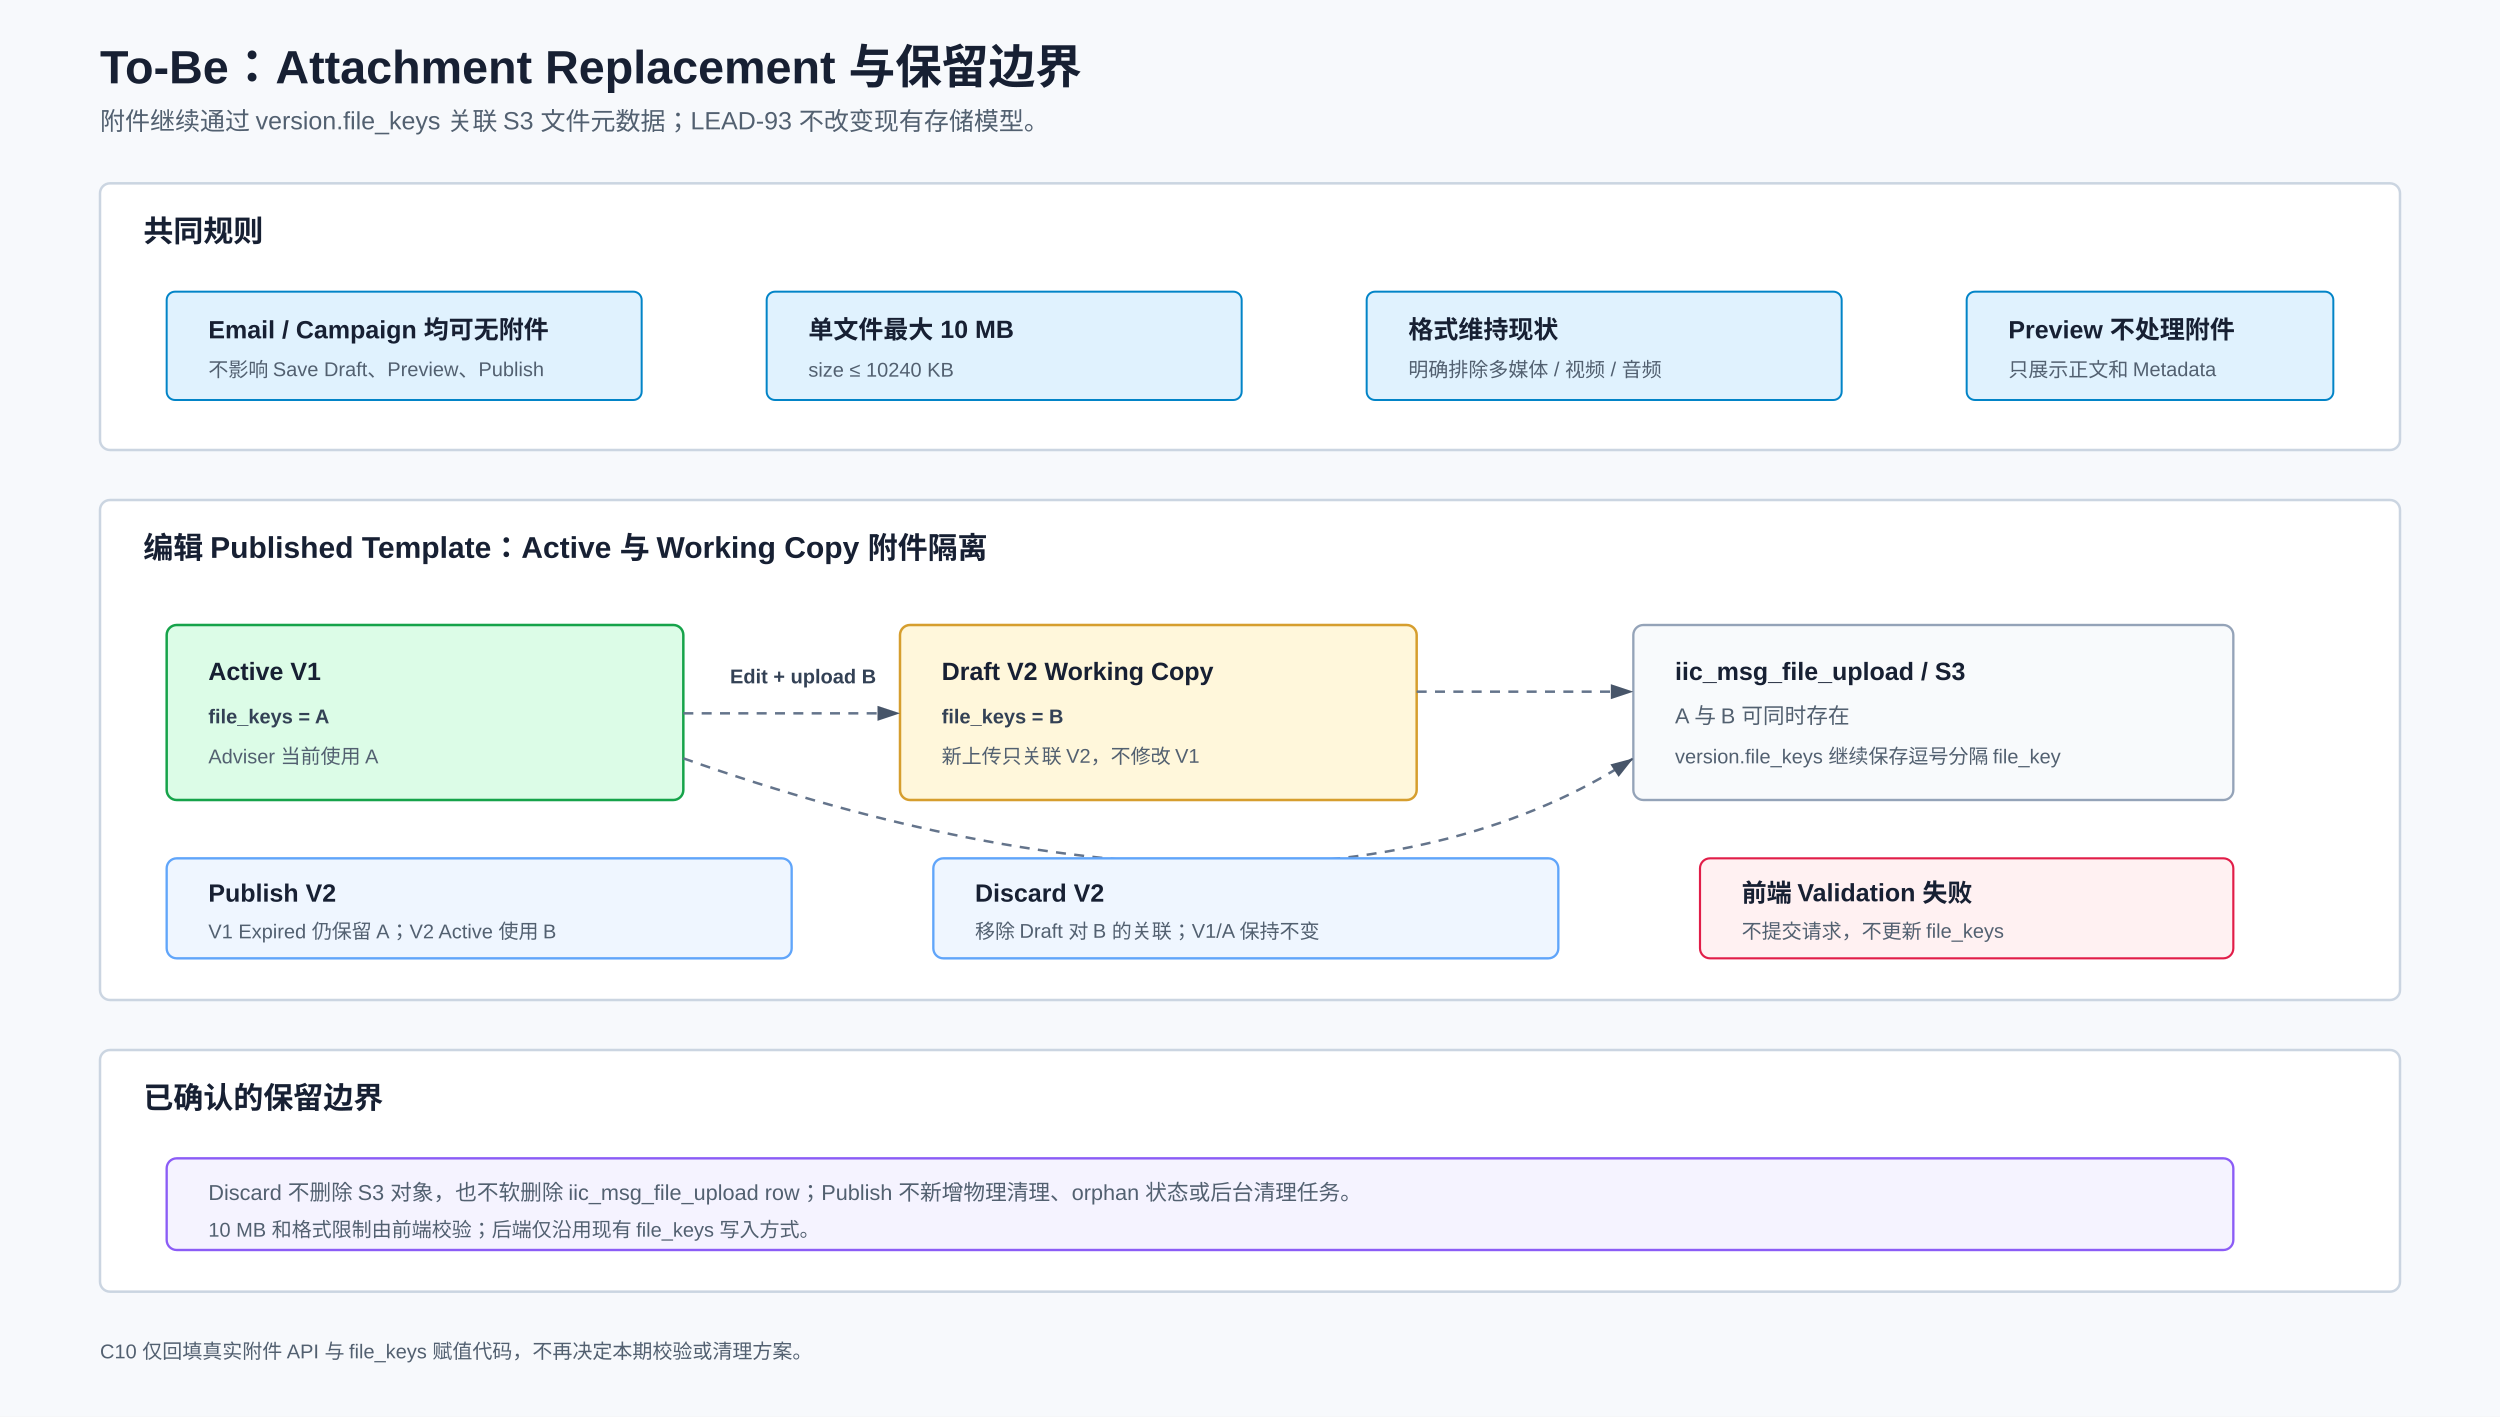
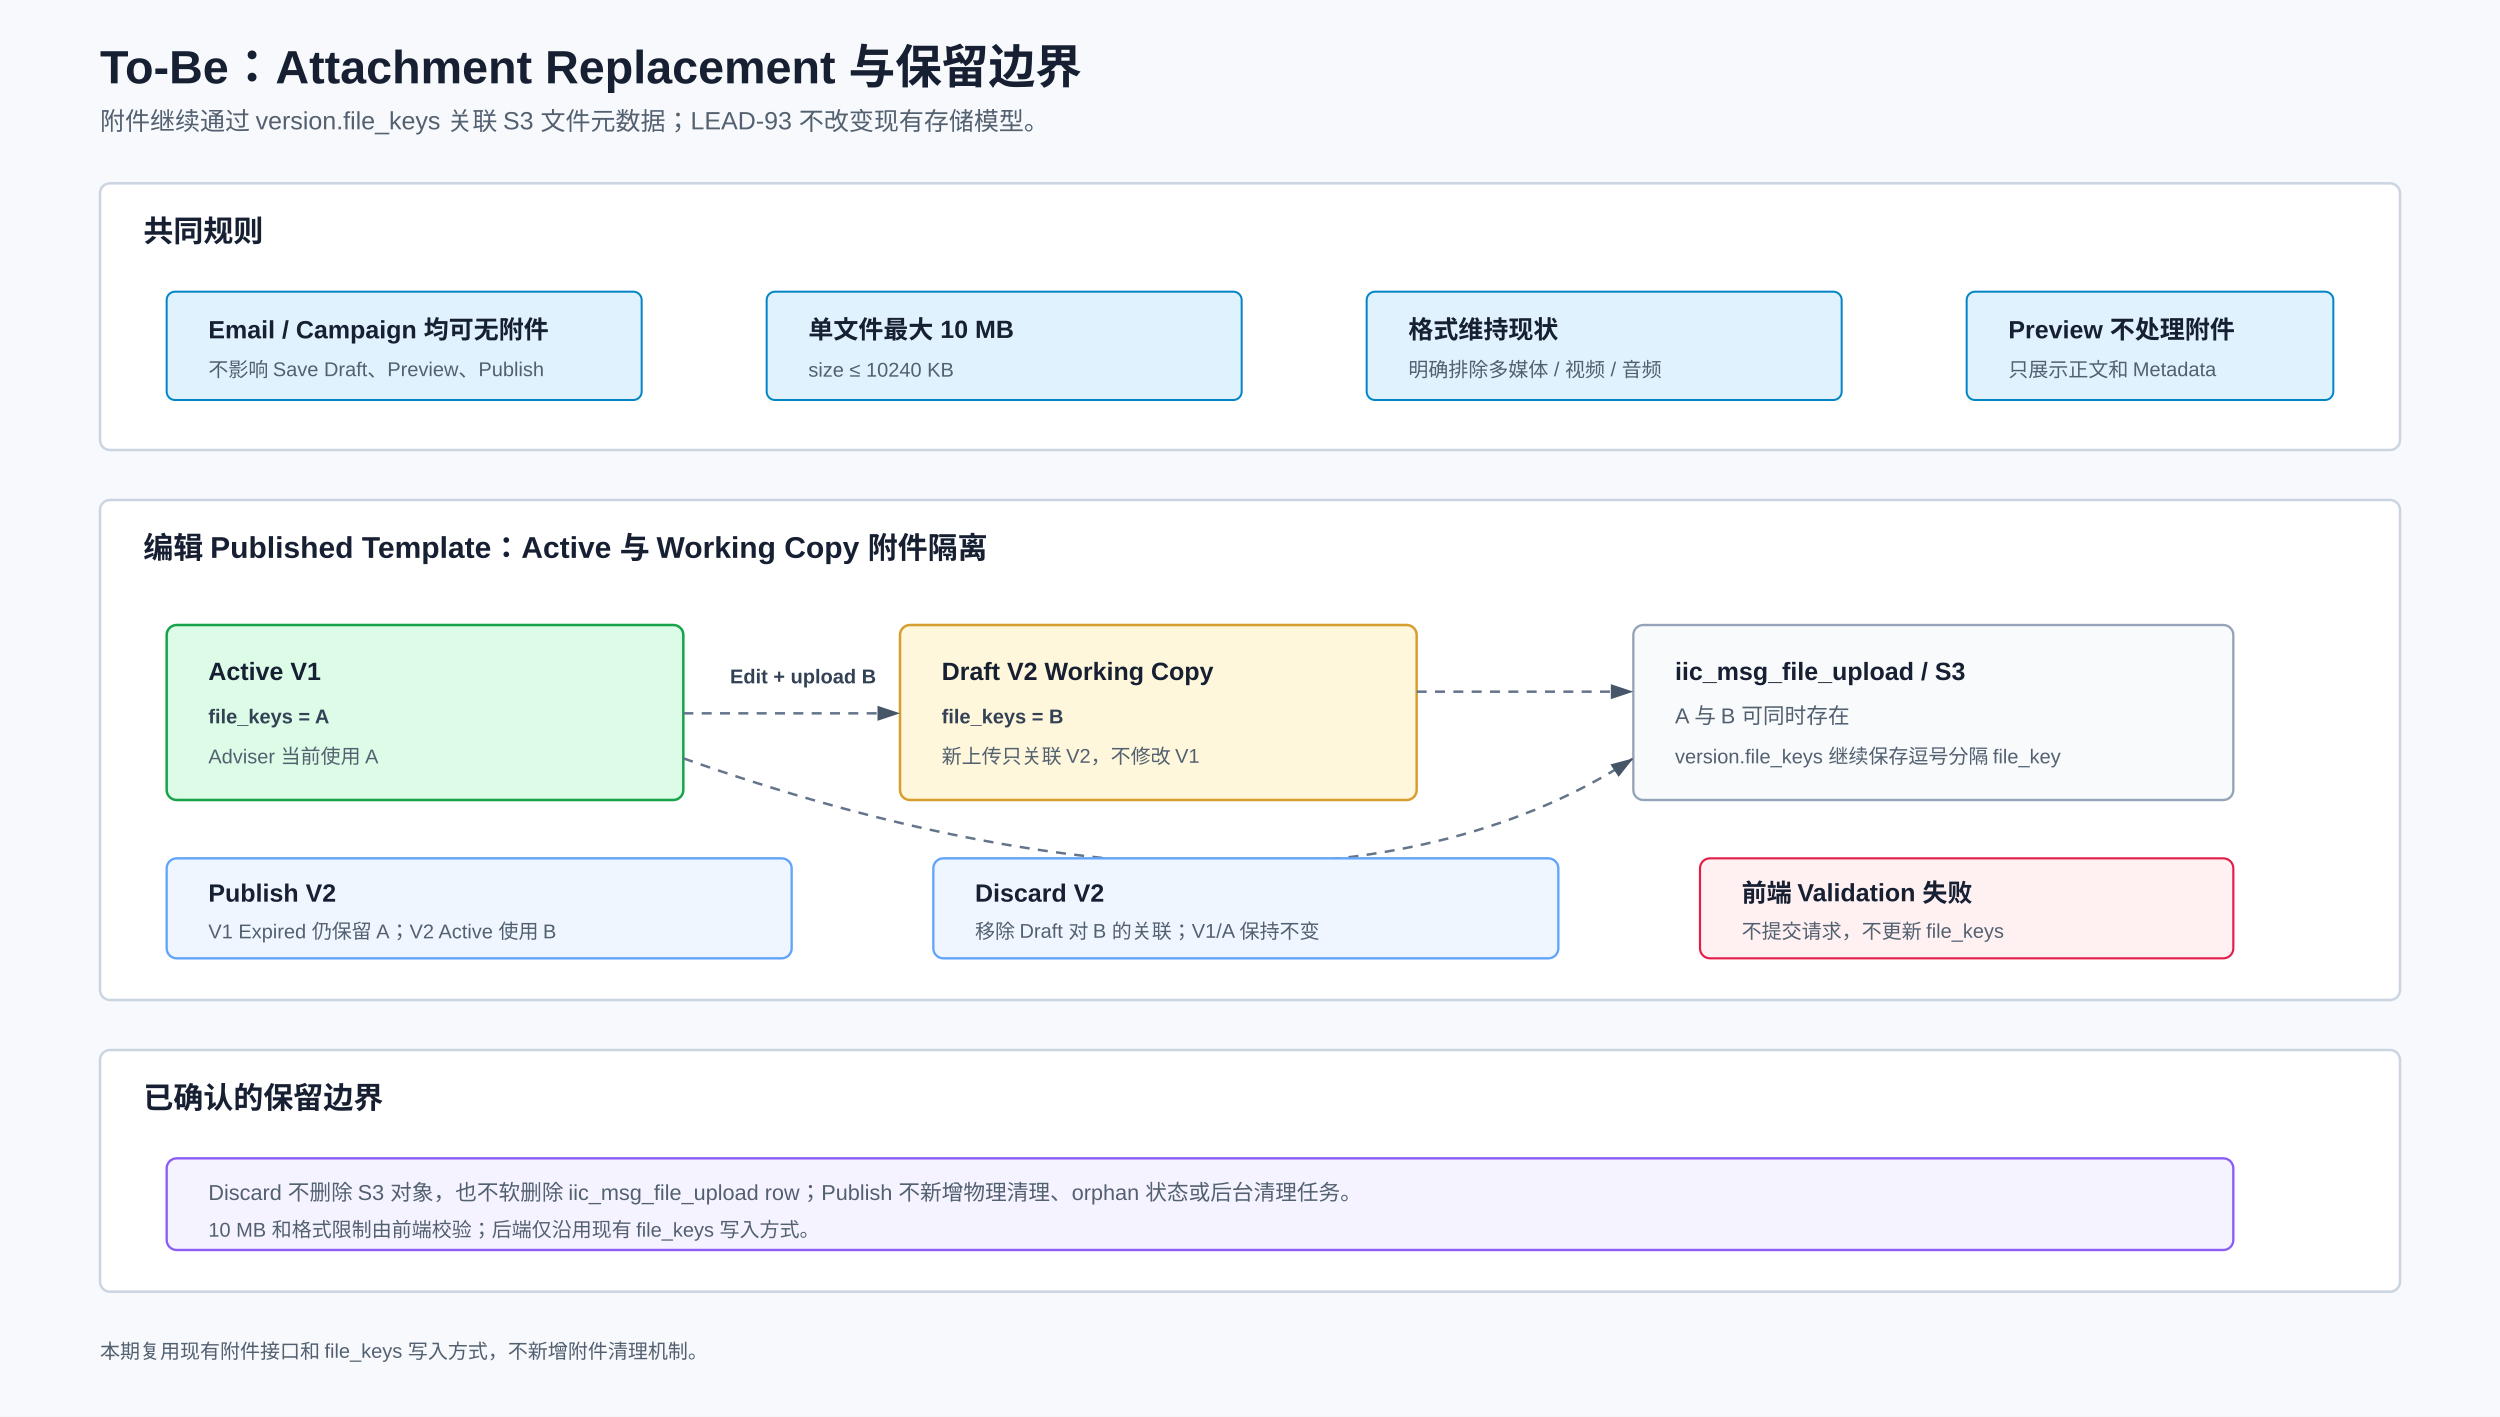
<svg xmlns="http://www.w3.org/2000/svg" width="1500" height="850" viewBox="0 0 1500 850">
  <defs>
    <marker id="a" markerWidth="10" markerHeight="10" refX="9" refY="3" orient="auto">
      <path d="M0 0L0 6L9 3z" fill="#475569" />
    </marker>
    <style>
      .title{font:700 28px Arial,"Microsoft YaHei",sans-serif;fill:#172033}.sub{font:400 15px Arial,"Microsoft YaHei",sans-serif;fill:#526070}.section{font:700 18px Arial,"Microsoft YaHei",sans-serif;fill:#172033}.h{font:700 15px Arial,"Microsoft YaHei",sans-serif;fill:#172033}.body{font:400 13px Arial,"Microsoft YaHei",sans-serif;fill:#526070}.small{font:400 12px Arial,"Microsoft YaHei",sans-serif;fill:#526070}.code{font:700 12px Arial,"Microsoft YaHei",sans-serif;fill:#334155}.event{font:700 12px Arial,"Microsoft YaHei",sans-serif;fill:#334155}
      .panel{fill:#fff;stroke:#cbd5e1;stroke-width:1.5;rx:6}.active{fill:#dcfce7;stroke:#16a34a;stroke-width:1.5;rx:6}.draft{fill:#fff7db;stroke:#d69e2e;stroke-width:1.5;rx:6}.expired{fill:#e8edf3;stroke:#64748b;stroke-width:1.5;rx:6}.file{fill:#f8fafc;stroke:#94a3b8;stroke-width:1.4;rx:6}.success{fill:#eff6ff;stroke:#60a5fa;stroke-width:1.4;rx:6}.fail{fill:#fff1f2;stroke:#e11d48;stroke-width:1.3;rx:6}.pending{fill:#f5f3ff;stroke:#8b5cf6;stroke-width:1.4;rx:6}.rule{fill:#e0f2fe;stroke:#0284c7;stroke-width:1.2;rx:5}.line{stroke:#475569;stroke-width:1.7;fill:none;marker-end:url(#a)}.dash{stroke:#64748b;stroke-width:1.5;stroke-dasharray:6 5;fill:none;marker-end:url(#a)}
    </style>
  </defs>
  <rect width="1500" height="850" fill="#f7f9fc" />
  <text x="60" y="50" class="title">To-Be：Attachment Replacement 与保留边界</text>
  <text x="60" y="78" class="sub">附件继续通过 version.file_keys 关联 S3 文件元数据；LEAD-93 不改变现有存储模型。</text>
  <rect x="60" y="110" width="1380" height="160" class="panel" />
  <text x="86" y="145" class="section">共同规则</text>
  <rect x="100" y="175" width="285" height="65" class="rule" />
  <text x="125" y="203" class="h">Email / Campaign 均可无附件</text>
  <text x="125" y="226" class="small">不影响 Save Draft、Preview、Publish</text>
  <rect x="460" y="175" width="285" height="65" class="rule" />
  <text x="485" y="203" class="h">单文件最大 10 MB</text>
  <text x="485" y="226" class="small">size ≤ 10240 KB</text>
  <rect x="820" y="175" width="285" height="65" class="rule" />
  <text x="845" y="203" class="h">格式维持现状</text>
  <text x="845" y="226" class="small">明确排除多媒体 / 视频 / 音频</text>
  <rect x="1180" y="175" width="220" height="65" class="rule" />
  <text x="1205" y="203" class="h">Preview 不处理附件</text>
  <text x="1205" y="226" class="small">只展示正文和 Metadata</text>
  <rect x="60" y="300" width="1380" height="300" class="panel" />
  <text x="86" y="335" class="section">编辑 Published Template：Active 与 Working Copy 附件隔离</text>
  <rect x="100" y="375" width="310" height="105" class="active" />
  <text x="125" y="408" class="h">Active V1</text>
  <text x="125" y="434" class="code">file_keys = A</text>
  <text x="125" y="458" class="small">Adviser 当前使用 A</text>
  <rect x="540" y="375" width="310" height="105" class="draft" />
  <text x="565" y="408" class="h">Draft V2 Working Copy</text>
  <text x="565" y="434" class="code">file_keys = B</text>
  <text x="565" y="458" class="small">新上传只关联 V2，不修改 V1</text>
  <rect x="980" y="375" width="360" height="105" class="file" />
  <text x="1005" y="408" class="h">iic_msg_file_upload / S3</text>
  <text x="1005" y="434" class="body">A 与 B 可同时存在</text>
  <text x="1005" y="458" class="small">version.file_keys 继续保存逗号分隔 file_key</text>
  <path d="M410 428L540 428" class="dash" />
  <text x="438" y="410" class="event">Edit + upload B</text>
  <path d="M850 415L980 415" class="dash" />
  <path d="M410 455C650 540 850 540 980 455" class="dash" />
  <rect x="100" y="515" width="375" height="60" class="success" />
  <text x="125" y="541" class="h">Publish V2</text>
  <text x="125" y="563" class="small">V1 Expired 仍保留 A；V2 Active 使用 B</text>
  <rect x="560" y="515" width="375" height="60" class="success" />
  <text x="585" y="541" class="h">Discard V2</text>
  <text x="585" y="563" class="small">移除 Draft 对 B 的关联；V1/A 保持不变</text>
  <rect x="1020" y="515" width="320" height="60" class="fail" />
  <text x="1045" y="541" class="h">前端 Validation 失败</text>
  <text x="1045" y="563" class="small">不提交请求，不更新 file_keys</text>
  <rect x="60" y="630" width="1380" height="145" class="panel" />
  <text x="86" y="665" class="section">已确认的保留边界</text>
  <rect x="100" y="695" width="1240" height="55" class="pending" />
  <text x="125" y="720" class="body">Discard 不删除 S3 对象，也不软删除 iic_msg_file_upload row；Publish 不新增物理清理、orphan 状态或后台清理任务。</text>
  <text x="125" y="742" class="small">10 MB 和格式限制由前端校验；后端仅沿用现有 file_keys 写入方式。</text>
-   <text x="60" y="815" class="small">C10 仅回填真实附件 API 与 file_keys 赋值代码，不再决定本期校验或清理方案。</text>
+   <text x="60" y="815" class="small">本期复用现有附件接口和 file_keys 写入方式，不新增附件清理机制。</text>
</svg>
